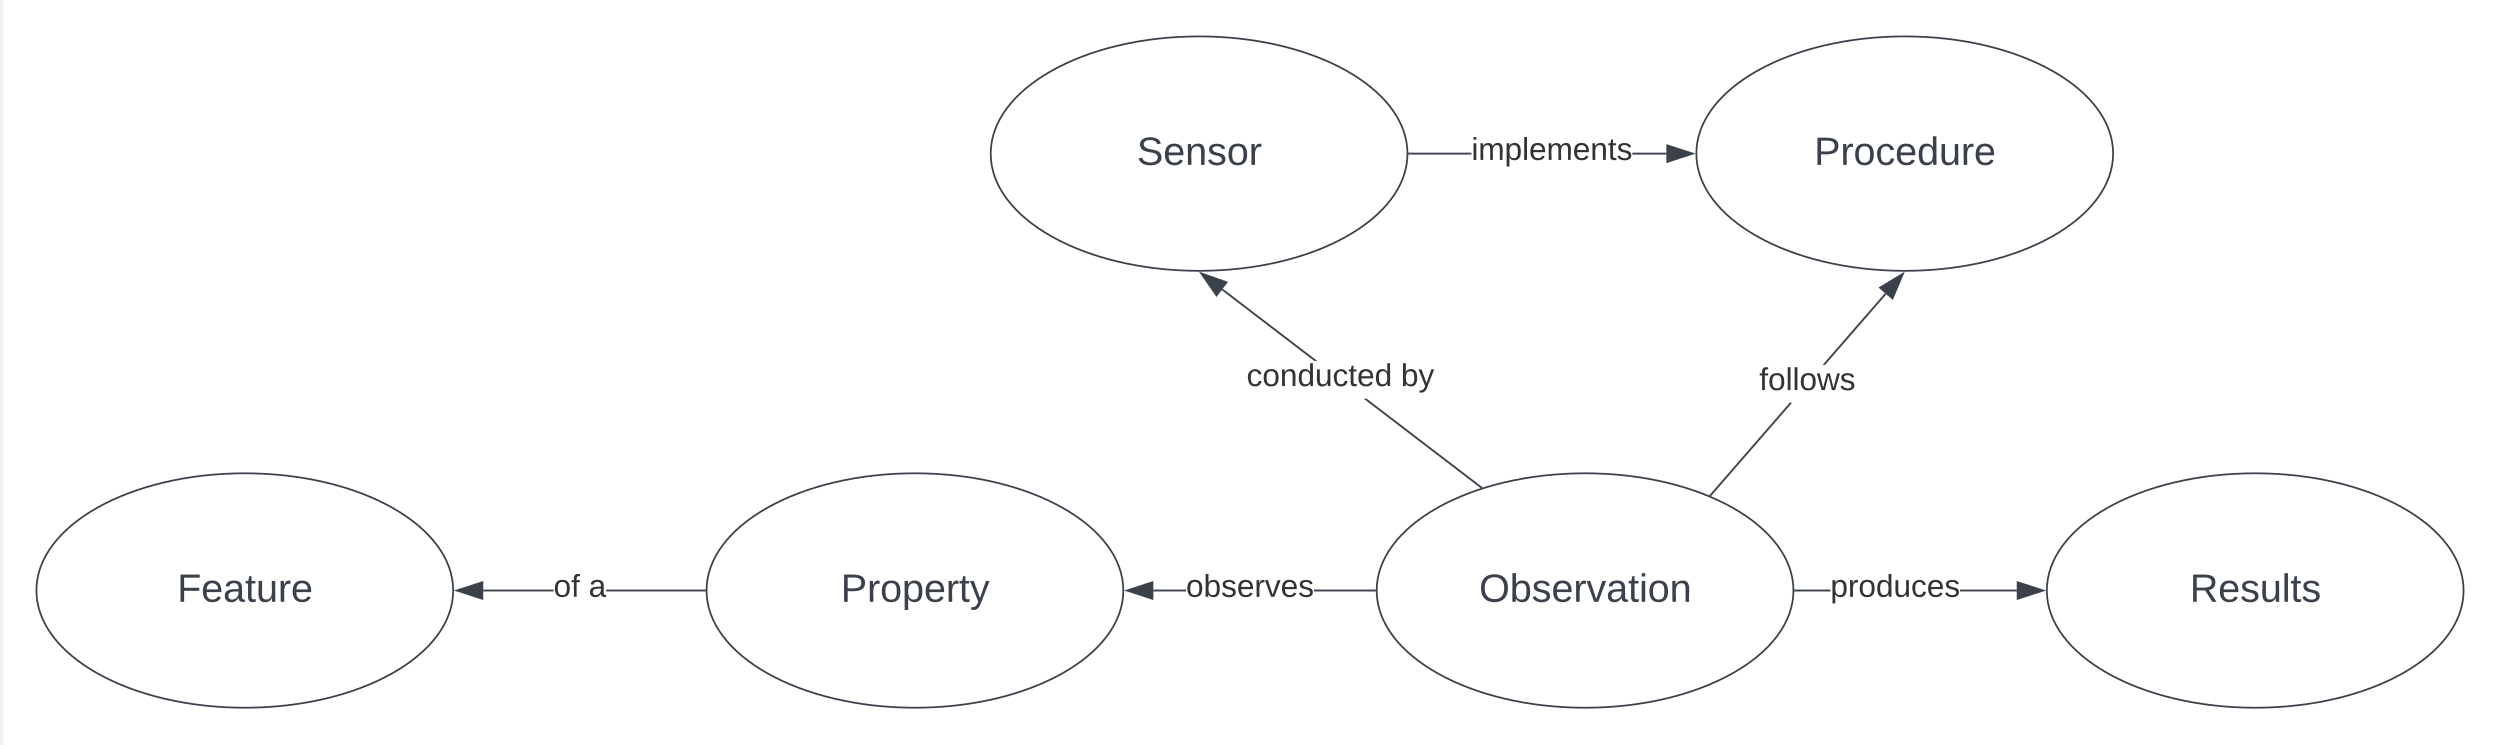
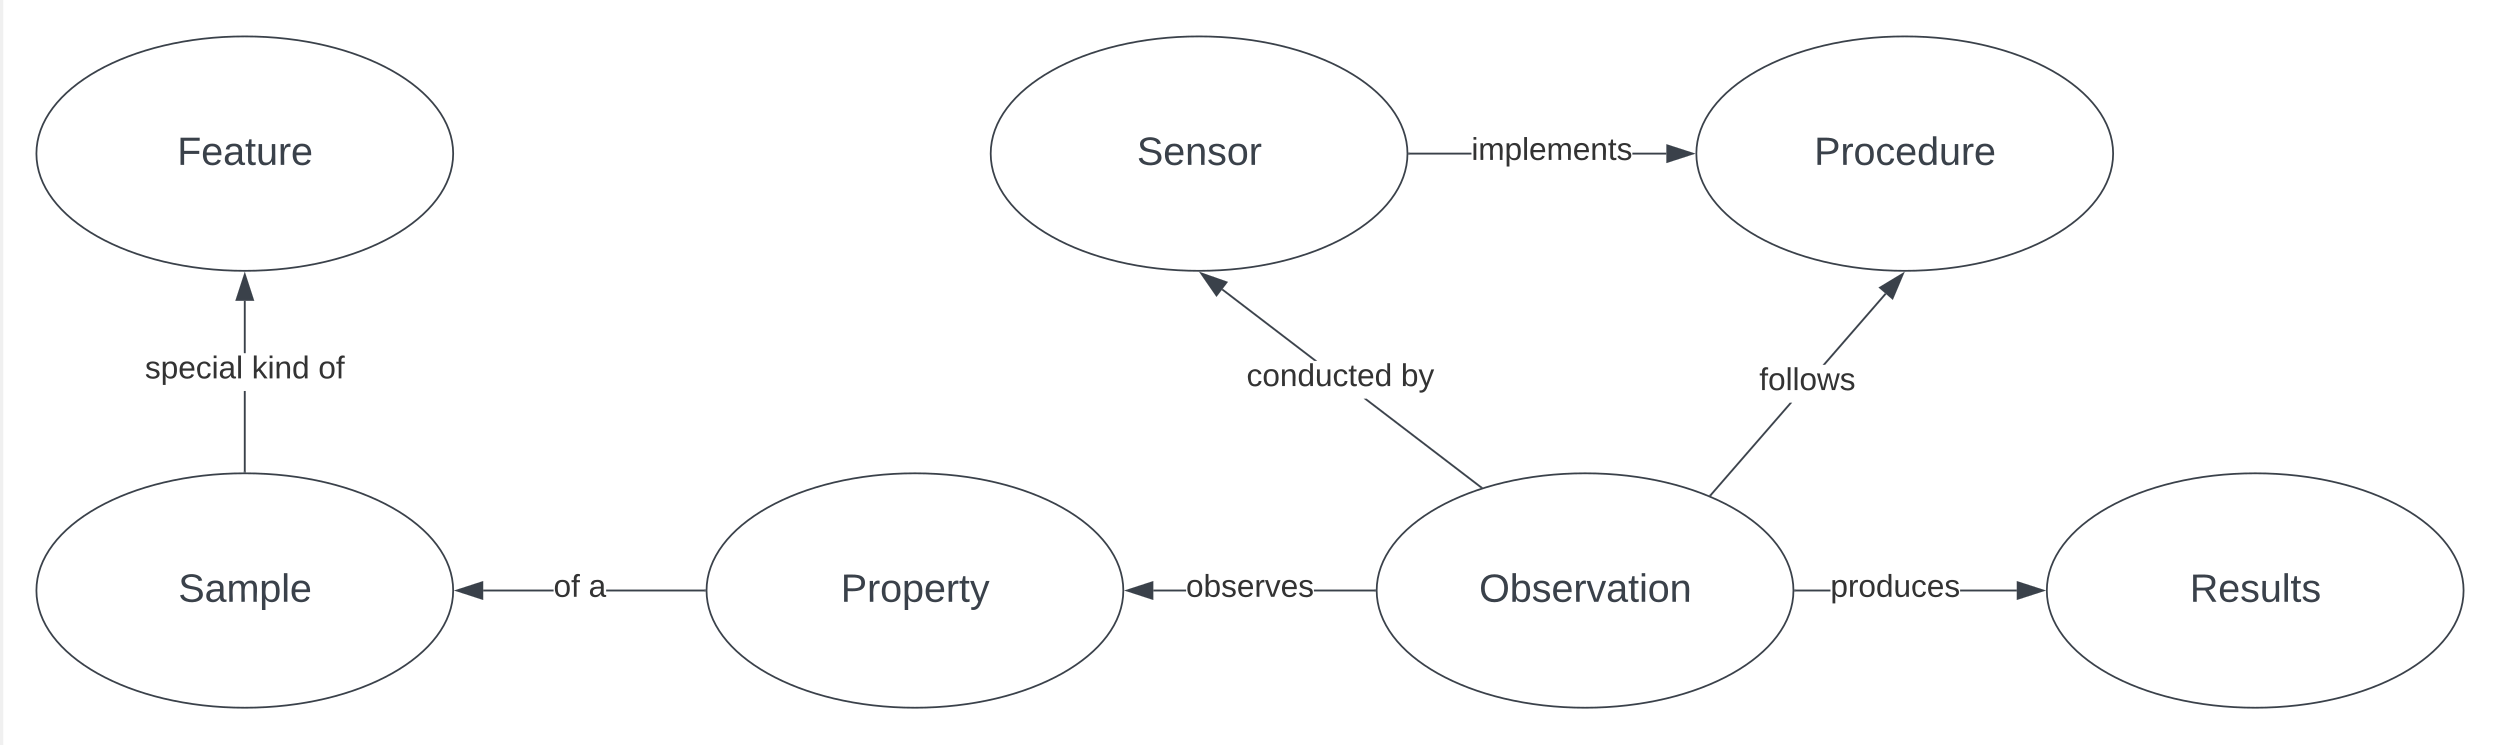
<svg xmlns="http://www.w3.org/2000/svg" xmlns:ns1="lucid" xmlns:xlink="http://www.w3.org/1999/xlink" width="1407.67" height="419">
  <g transform="translate(1.833333 -137.5)" ns1:page-tab-id="l3fwui-SJ._K">
    <path d="M0 0h1500v1000H0z" fill="#fff" />
    <path d="M1008 470c0 36.45-52.53 66-117.33 66s-117.34-29.55-117.34-66 52.53-66 117.34-66c64.8 0 117.33 29.55 117.33 66z" stroke="#3a414a" fill="#fff" />
    <use xlink:href="#a" transform="matrix(1,0,0,1,778.3333,409) translate(52.68519 67.34028)" />
    <path d="M630.67 470c0 36.45-52.53 66-117.34 66-64.8 0-117.33-29.55-117.33-66s52.53-66 117.33-66 117.34 29.55 117.34 66z" stroke="#3a414a" fill="#fff" />
    <use xlink:href="#b" transform="matrix(1,0,0,1,401,409) translate(70.58642 67.34028)" />
    <path d="M1385.33 470c0 36.45-52.53 66-117.33 66s-117.33-29.55-117.33-66 52.53-66 117.33-66 117.33 29.55 117.33 66z" stroke="#3a414a" fill="#fff" />
    <use xlink:href="#c" transform="matrix(1,0,0,1,1155.667,409) translate(75.52469 67.34028)" />
    <path d="M665.98 470.5h-18.43v-1h18.43zm106.35 0h-34.3v-1h34.3z" stroke="#3a414a" stroke-width=".05" fill="#3a414a" />
    <path d="M772.83 470v.5h-.5v-1h.5z" fill="#3a414a" />
    <path d="M772.86 470v.52h-.57v-1.04h.57zm-.5-.48v.96h.46v-.96z" stroke="#3a414a" stroke-width=".05" fill="#3a414a" />
    <path d="M647.05 474.63L632.8 470l14.25-4.63z" fill="#3a414a" />
    <path d="M647.55 475.32L631.17 470l16.38-5.32zM634.4 470l12.15 3.95v-7.9z" stroke="#3a414a" stroke-width=".05" fill="#3a414a" />
    <use xlink:href="#d" transform="matrix(1,0,0,1,665.9753,459.3333) translate(0 14.22222)" />
    <path d="M1188 224c0 36.45-52.53 66-117.33 66s-117.34-29.55-117.34-66 52.53-66 117.34-66c64.8 0 117.33 29.55 117.33 66z" stroke="#3a414a" fill="#fff" />
    <use xlink:href="#e" transform="matrix(1,0,0,1,958.3333,163) translate(61.32716 67.34028)" />
    <path d="M1028.82 470.5H1009v-1h19.82zm104.96 0h-31.93v-1h31.93z" stroke="#3a414a" stroke-width=".05" fill="#3a414a" />
    <path d="M1009 470.5h-.5v-1h.5z" fill="#3a414a" />
    <path d="M1009.04 470.52h-.58v-1.04h.58zm-.52-1v.96h.47v-.96z" stroke="#3a414a" stroke-width=".05" fill="#3a414a" />
    <path d="M1148.55 470l-14.27 4.63v-9.26z" fill="#3a414a" />
    <path d="M1150.17 470l-16.4 5.32v-10.64zm-15.4 3.95l12.16-3.95-12.15-3.95z" stroke="#3a414a" stroke-width=".05" fill="#3a414a" />
    <use xlink:href="#f" transform="matrix(1,0,0,1,1028.815,459.3333) translate(0 14.22222)" />
    <path d="M253.33 470c0 36.45-52.53 66-117.33 66S18.67 506.45 18.67 470 71.2 404 136 404s117.33 29.55 117.33 66z" stroke="#3a414a" fill="#fff" />
-     <use xlink:href="#g" transform="matrix(1,0,0,1,23.66667,409) translate(74.29012 67.34028)" />
+     <use xlink:href="#g" transform="matrix(1,0,0,1,23.66667,409) translate(74.90741 67.34028)" />
    <path d="M309.85 470.5h-39.63v-1h39.63zm85.15 0h-55.52v-1H395z" stroke="#3a414a" stroke-width=".05" fill="#3a414a" />
    <path d="M395.5 470v.5h-.5v-1h.5z" fill="#3a414a" />
    <path d="M395.52 470l.02.52h-.58v-1.04h.58zm-.5-.48v.96h.46v-.96z" stroke="#3a414a" stroke-width=".05" fill="#3a414a" />
    <path d="M269.72 474.63L255.45 470l14.27-4.63z" fill="#3a414a" />
    <path d="M270.22 475.32l-16.4-5.32 16.4-5.32zM257.07 470l12.15 3.95v-7.9z" stroke="#3a414a" stroke-width=".05" fill="#3a414a" />
    <use xlink:href="#h" transform="matrix(1,0,0,1,309.8519,459.3333) translate(0 14.22222)" />
    <use xlink:href="#i" transform="matrix(1,0,0,1,309.8519,459.3333) translate(19.75309 14.22222)" />
    <path d="M961.75 416.62l-.75-.65 44.93-51.72h1.32zm98.55-113.42l-34.5 39.72h-1.34l35.08-40.38z" stroke="#3a414a" stroke-width=".05" fill="#3a414a" />
    <path d="M961.76 416.6l-.23.28-.97-.4.44-.52z" fill="#3a414a" />
    <path d="M961.8 416.6l-.26.3-1.02-.42.48-.56zm-1.2-.14l.92.4.2-.24-.7-.63z" stroke="#3a414a" stroke-width=".05" fill="#3a414a" />
    <path d="M1063.75 305.53l-7-6.08 12.86-7.73z" fill="#3a414a" />
    <path d="M1063.94 306.36l-8.04-6.98 14.77-8.88zm-6.34-6.84l5.96 5.18 4.98-11.76z" stroke="#3a414a" stroke-width=".05" fill="#3a414a" />
    <use xlink:href="#j" transform="matrix(1,0,0,1,988.7693,342.9202) translate(0 14.22222)" />
    <path d="M790.67 224c0 36.45-52.53 66-117.34 66-64.8 0-117.33-29.55-117.33-66s52.53-66 117.33-66 117.34 29.55 117.34 66z" stroke="#3a414a" fill="#fff" />
    <use xlink:href="#k" transform="matrix(1,0,0,1,561,163) translate(77.34568 67.34028)" />
    <path d="M826.67 224.5h-35v-1h35zm109.78 0h-19.12v-1h19.12z" stroke="#3a414a" stroke-width=".05" fill="#3a414a" />
    <path d="M791.68 224.5h-.52v-1h.52z" fill="#3a414a" />
    <path d="M791.7 224.53h-.57v-1.06h.58zm-.52-1v.94h.48v-.94z" stroke="#3a414a" stroke-width=".05" fill="#3a414a" />
    <path d="M951.2 224l-14.25 4.63v-9.26z" fill="#3a414a" />
    <path d="M952.83 224l-16.38 5.32v-10.64zm-15.38 3.95L949.6 224l-12.15-3.95z" stroke="#3a414a" stroke-width=".05" fill="#3a414a" />
    <use xlink:href="#l" transform="matrix(1,0,0,1,826.6667,213.3333) translate(0 14.22222)" />
    <path d="M832.4 411.48l-.6.8L766.03 362h1.65zm-92.62-70.8h-1.64l-52.1-39.83.6-.8z" stroke="#3a414a" stroke-width=".05" fill="#3a414a" />
    <path d="M833.07 412l-1.16.37-.12-.1.6-.8z" fill="#3a414a" />
    <path d="M833.12 412l-1.2.4-.17-.13.63-.83zm-1.3.26l.1.08 1.1-.35-.63-.5z" stroke="#3a414a" stroke-width=".05" fill="#3a414a" />
    <path d="M688.77 296.46l-5.63 7.37-8.52-12.35z" fill="#3a414a" />
    <path d="M689.58 296.22l-6.46 8.46-9.8-14.18zm-6.42 6.76l4.8-6.27-12.06-4.23z" stroke="#3a414a" stroke-width=".05" fill="#3a414a" />
    <use xlink:href="#m" transform="matrix(1,0,0,1,700.0728,340.6745) translate(0 14.22222)" />
    <use xlink:href="#n" transform="matrix(1,0,0,1,700.0728,340.6745) translate(86.91358 14.22222)" />
+     <path d="M253.33 224c0 36.45-52.53 66-117.33 66S18.67 260.45 18.67 224 71.2 158 136 158s117.33 29.55 117.33 66z" stroke="#3a414a" fill="#fff" />
+     <use xlink:href="#o" transform="matrix(1,0,0,1,23.66667,163) translate(74.29012 67.34028)" />
+     <path d="M136.5 403h-1v-45.33h1zm0-66.67h-1v-29.45h1z" stroke="#3a414a" stroke-width=".05" fill="#3a414a" />
+     <path d="M136.5 403.5h-1v-.5h1z" fill="#3a414a" />
+     <path d="M136.53 403.54l-.53-.02-.53.02v-.58h1.06zm-1-.53v.48h.94V403z" stroke="#3a414a" stroke-width=".05" fill="#3a414a" />
+     <path d="M140.63 306.38h-9.26l4.63-14.26z" fill="#3a414a" />
+     <path d="M141.32 306.88h-10.64L136 290.5zm-9.27-1h7.9L136 293.74z" stroke="#3a414a" stroke-width=".05" fill="#3a414a" />
+     <g>
+       <use xlink:href="#p" transform="matrix(1,0,0,1,79.77778,336.3333) translate(0 14.22222)" />
+       <use xlink:href="#q" transform="matrix(1,0,0,1,79.77778,336.3333) translate(60.14815 14.22222)" />
+       <use xlink:href="#r" transform="matrix(1,0,0,1,79.77778,336.3333) translate(97.62963 14.22222)" />
+     </g>
    <defs>
-       <path fill="#3a414a" d="M140-251c81 0 123 46 123 126C263-46 219 4 140 4 59 4 17-45 17-125s42-126 123-126zm0 227c63 0 89-41 89-101s-29-99-89-99c-61 0-89 39-89 99S79-25 140-24" id="o" />
-       <path fill="#3a414a" d="M115-194c53 0 69 39 70 98 0 66-23 100-70 100C84 3 66-7 56-30L54 0H23l1-261h32v101c10-23 28-34 59-34zm-8 174c40 0 45-34 45-75 0-40-5-75-45-74-42 0-51 32-51 76 0 43 10 73 51 73" id="p" />
-       <path fill="#3a414a" d="M135-143c-3-34-86-38-87 0 15 53 115 12 119 90S17 21 10-45l28-5c4 36 97 45 98 0-10-56-113-15-118-90-4-57 82-63 122-42 12 7 21 19 24 35" id="q" />
-       <path fill="#3a414a" d="M100-194c63 0 86 42 84 106H49c0 40 14 67 53 68 26 1 43-12 49-29l28 8c-11 28-37 45-77 45C44 4 14-33 15-96c1-61 26-98 85-98zm52 81c6-60-76-77-97-28-3 7-6 17-6 28h103" id="r" />
-       <path fill="#3a414a" d="M114-163C36-179 61-72 57 0H25l-1-190h30c1 12-1 29 2 39 6-27 23-49 58-41v29" id="s" />
-       <path fill="#3a414a" d="M108 0H70L1-190h34L89-25l56-165h34" id="t" />
-       <path fill="#3a414a" d="M141-36C126-15 110 5 73 4 37 3 15-17 15-53c-1-64 63-63 125-63 3-35-9-54-41-54-24 1-41 7-42 31l-33-3c5-37 33-52 76-52 45 0 72 20 72 64v82c-1 20 7 32 28 27v20c-31 9-61-2-59-35zM48-53c0 20 12 33 32 33 41-3 63-29 60-74-43 2-92-5-92 41" id="u" />
-       <path fill="#3a414a" d="M59-47c-2 24 18 29 38 22v24C64 9 27 4 27-40v-127H5v-23h24l9-43h21v43h35v23H59v120" id="v" />
-       <path fill="#3a414a" d="M24-231v-30h32v30H24zM24 0v-190h32V0H24" id="w" />
-       <path fill="#3a414a" d="M100-194c62-1 85 37 85 99 1 63-27 99-86 99S16-35 15-95c0-66 28-99 85-99zM99-20c44 1 53-31 53-75 0-43-8-75-51-75s-53 32-53 75 10 74 51 75" id="x" />
-       <path fill="#3a414a" d="M117-194c89-4 53 116 60 194h-32v-121c0-31-8-49-39-48C34-167 62-67 57 0H25l-1-190h30c1 10-1 24 2 32 11-22 29-35 61-36" id="y" />
+       <path fill="#3a414a" d="M140-251c81 0 123 46 123 126C263-46 219 4 140 4 59 4 17-45 17-125s42-126 123-126zm0 227c63 0 89-41 89-101s-29-99-89-99c-61 0-89 39-89 99S79-25 140-24" id="s" />
+       <path fill="#3a414a" d="M115-194c53 0 69 39 70 98 0 66-23 100-70 100C84 3 66-7 56-30L54 0H23l1-261h32v101c10-23 28-34 59-34zm-8 174c40 0 45-34 45-75 0-40-5-75-45-74-42 0-51 32-51 76 0 43 10 73 51 73" id="t" />
+       <path fill="#3a414a" d="M135-143c-3-34-86-38-87 0 15 53 115 12 119 90S17 21 10-45l28-5c4 36 97 45 98 0-10-56-113-15-118-90-4-57 82-63 122-42 12 7 21 19 24 35" id="u" />
+       <path fill="#3a414a" d="M100-194c63 0 86 42 84 106H49c0 40 14 67 53 68 26 1 43-12 49-29l28 8c-11 28-37 45-77 45C44 4 14-33 15-96c1-61 26-98 85-98zm52 81c6-60-76-77-97-28-3 7-6 17-6 28h103" id="v" />
+       <path fill="#3a414a" d="M114-163C36-179 61-72 57 0H25l-1-190h30c1 12-1 29 2 39 6-27 23-49 58-41v29" id="w" />
+       <path fill="#3a414a" d="M108 0H70L1-190h34L89-25l56-165h34" id="x" />
+       <path fill="#3a414a" d="M141-36C126-15 110 5 73 4 37 3 15-17 15-53c-1-64 63-63 125-63 3-35-9-54-41-54-24 1-41 7-42 31l-33-3c5-37 33-52 76-52 45 0 72 20 72 64v82c-1 20 7 32 28 27v20c-31 9-61-2-59-35zM48-53c0 20 12 33 32 33 41-3 63-29 60-74-43 2-92-5-92 41" id="y" />
+       <path fill="#3a414a" d="M59-47c-2 24 18 29 38 22v24C64 9 27 4 27-40v-127H5v-23h24l9-43h21v43h35v23H59v120" id="z" />
+       <path fill="#3a414a" d="M24-231v-30h32v30H24zM24 0v-190h32V0H24" id="A" />
+       <path fill="#3a414a" d="M100-194c62-1 85 37 85 99 1 63-27 99-86 99S16-35 15-95c0-66 28-99 85-99zM99-20c44 1 53-31 53-75 0-43-8-75-51-75s-53 32-53 75 10 74 51 75" id="B" />
+       <path fill="#3a414a" d="M117-194c89-4 53 116 60 194h-32v-121c0-31-8-49-39-48C34-167 62-67 57 0H25l-1-190h30c1 10-1 24 2 32 11-22 29-35 61-36" id="C" />
      <g id="a">
-         <use transform="matrix(0.0617284,0,0,0.0617284,0,0)" xlink:href="#o" />
-         <use transform="matrix(0.0617284,0,0,0.0617284,17.28395,0)" xlink:href="#p" />
-         <use transform="matrix(0.0617284,0,0,0.0617284,29.62963,0)" xlink:href="#q" />
-         <use transform="matrix(0.0617284,0,0,0.0617284,40.74074,0)" xlink:href="#r" />
-         <use transform="matrix(0.0617284,0,0,0.0617284,53.08642,0)" xlink:href="#s" />
-         <use transform="matrix(0.0617284,0,0,0.0617284,60.4321,0)" xlink:href="#t" />
-         <use transform="matrix(0.0617284,0,0,0.0617284,71.54321,0)" xlink:href="#u" />
-         <use transform="matrix(0.0617284,0,0,0.0617284,83.88889,0)" xlink:href="#v" />
-         <use transform="matrix(0.0617284,0,0,0.0617284,90.06173,0)" xlink:href="#w" />
-         <use transform="matrix(0.0617284,0,0,0.0617284,94.93827,0)" xlink:href="#x" />
-         <use transform="matrix(0.0617284,0,0,0.0617284,107.284,0)" xlink:href="#y" />
-       </g>
-       <path fill="#3a414a" d="M30-248c87 1 191-15 191 75 0 78-77 80-158 76V0H30v-248zm33 125c57 0 124 11 124-50 0-59-68-47-124-48v98" id="z" />
-       <path fill="#3a414a" d="M115-194c55 1 70 41 70 98S169 2 115 4C84 4 66-9 55-30l1 105H24l-1-265h31l2 30c10-21 28-34 59-34zm-8 174c40 0 45-34 45-75s-6-73-45-74c-42 0-51 32-51 76 0 43 10 73 51 73" id="A" />
-       <path fill="#3a414a" d="M179-190L93 31C79 59 56 82 12 73V49c39 6 53-20 64-50L1-190h34L92-34l54-156h33" id="B" />
+         <use transform="matrix(0.0617284,0,0,0.0617284,0,0)" xlink:href="#s" />
+         <use transform="matrix(0.0617284,0,0,0.0617284,17.28395,0)" xlink:href="#t" />
+         <use transform="matrix(0.0617284,0,0,0.0617284,29.62963,0)" xlink:href="#u" />
+         <use transform="matrix(0.0617284,0,0,0.0617284,40.74074,0)" xlink:href="#v" />
+         <use transform="matrix(0.0617284,0,0,0.0617284,53.08642,0)" xlink:href="#w" />
+         <use transform="matrix(0.0617284,0,0,0.0617284,60.4321,0)" xlink:href="#x" />
+         <use transform="matrix(0.0617284,0,0,0.0617284,71.54321,0)" xlink:href="#y" />
+         <use transform="matrix(0.0617284,0,0,0.0617284,83.88889,0)" xlink:href="#z" />
+         <use transform="matrix(0.0617284,0,0,0.0617284,90.06173,0)" xlink:href="#A" />
+         <use transform="matrix(0.0617284,0,0,0.0617284,94.93827,0)" xlink:href="#B" />
+         <use transform="matrix(0.0617284,0,0,0.0617284,107.284,0)" xlink:href="#C" />
+       </g>
+       <path fill="#3a414a" d="M30-248c87 1 191-15 191 75 0 78-77 80-158 76V0H30v-248zm33 125c57 0 124 11 124-50 0-59-68-47-124-48v98" id="D" />
+       <path fill="#3a414a" d="M115-194c55 1 70 41 70 98S169 2 115 4C84 4 66-9 55-30l1 105H24l-1-265h31l2 30c10-21 28-34 59-34zm-8 174c40 0 45-34 45-75s-6-73-45-74c-42 0-51 32-51 76 0 43 10 73 51 73" id="E" />
+       <path fill="#3a414a" d="M179-190L93 31C79 59 56 82 12 73V49c39 6 53-20 64-50L1-190h34L92-34l54-156h33" id="F" />
      <g id="b">
-         <use transform="matrix(0.0617284,0,0,0.0617284,0,0)" xlink:href="#z" />
-         <use transform="matrix(0.0617284,0,0,0.0617284,14.81481,0)" xlink:href="#s" />
-         <use transform="matrix(0.0617284,0,0,0.0617284,22.16049,0)" xlink:href="#x" />
-         <use transform="matrix(0.0617284,0,0,0.0617284,34.50617,0)" xlink:href="#A" />
-         <use transform="matrix(0.0617284,0,0,0.0617284,46.85185,0)" xlink:href="#r" />
-         <use transform="matrix(0.0617284,0,0,0.0617284,59.19753,0)" xlink:href="#s" />
-         <use transform="matrix(0.0617284,0,0,0.0617284,66.54321,0)" xlink:href="#v" />
-         <use transform="matrix(0.0617284,0,0,0.0617284,72.71605,0)" xlink:href="#B" />
-       </g>
-       <path fill="#3a414a" d="M233-177c-1 41-23 64-60 70L243 0h-38l-65-103H63V0H30v-248c88 3 205-21 203 71zM63-129c60-2 137 13 137-47 0-61-80-42-137-45v92" id="C" />
-       <path fill="#3a414a" d="M84 4C-5 8 30-112 23-190h32v120c0 31 7 50 39 49 72-2 45-101 50-169h31l1 190h-30c-1-10 1-25-2-33-11 22-28 36-60 37" id="D" />
-       <path fill="#3a414a" d="M24 0v-261h32V0H24" id="E" />
+         <use transform="matrix(0.0617284,0,0,0.0617284,0,0)" xlink:href="#D" />
+         <use transform="matrix(0.0617284,0,0,0.0617284,14.81481,0)" xlink:href="#w" />
+         <use transform="matrix(0.0617284,0,0,0.0617284,22.16049,0)" xlink:href="#B" />
+         <use transform="matrix(0.0617284,0,0,0.0617284,34.50617,0)" xlink:href="#E" />
+         <use transform="matrix(0.0617284,0,0,0.0617284,46.85185,0)" xlink:href="#v" />
+         <use transform="matrix(0.0617284,0,0,0.0617284,59.19753,0)" xlink:href="#w" />
+         <use transform="matrix(0.0617284,0,0,0.0617284,66.54321,0)" xlink:href="#z" />
+         <use transform="matrix(0.0617284,0,0,0.0617284,72.71605,0)" xlink:href="#F" />
+       </g>
+       <path fill="#3a414a" d="M233-177c-1 41-23 64-60 70L243 0h-38l-65-103H63V0H30v-248c88 3 205-21 203 71zM63-129c60-2 137 13 137-47 0-61-80-42-137-45v92" id="G" />
+       <path fill="#3a414a" d="M84 4C-5 8 30-112 23-190h32v120c0 31 7 50 39 49 72-2 45-101 50-169h31l1 190h-30c-1-10 1-25-2-33-11 22-28 36-60 37" id="H" />
+       <path fill="#3a414a" d="M24 0v-261h32V0H24" id="I" />
      <g id="c">
-         <use transform="matrix(0.0617284,0,0,0.0617284,0,0)" xlink:href="#C" />
-         <use transform="matrix(0.0617284,0,0,0.0617284,15.98765,0)" xlink:href="#r" />
-         <use transform="matrix(0.0617284,0,0,0.0617284,28.33333,0)" xlink:href="#q" />
-         <use transform="matrix(0.0617284,0,0,0.0617284,39.44444,0)" xlink:href="#D" />
-         <use transform="matrix(0.0617284,0,0,0.0617284,51.79012,0)" xlink:href="#E" />
-         <use transform="matrix(0.0617284,0,0,0.0617284,56.66667,0)" xlink:href="#v" />
-         <use transform="matrix(0.0617284,0,0,0.0617284,62.83951,0)" xlink:href="#q" />
-       </g>
-       <path fill="#333" d="M100-194c62-1 85 37 85 99 1 63-27 99-86 99S16-35 15-95c0-66 28-99 85-99zM99-20c44 1 53-31 53-75 0-43-8-75-51-75s-53 32-53 75 10 74 51 75" id="F" />
-       <path fill="#333" d="M115-194c53 0 69 39 70 98 0 66-23 100-70 100C84 3 66-7 56-30L54 0H23l1-261h32v101c10-23 28-34 59-34zm-8 174c40 0 45-34 45-75 0-40-5-75-45-74-42 0-51 32-51 76 0 43 10 73 51 73" id="G" />
-       <path fill="#333" d="M135-143c-3-34-86-38-87 0 15 53 115 12 119 90S17 21 10-45l28-5c4 36 97 45 98 0-10-56-113-15-118-90-4-57 82-63 122-42 12 7 21 19 24 35" id="H" />
-       <path fill="#333" d="M100-194c63 0 86 42 84 106H49c0 40 14 67 53 68 26 1 43-12 49-29l28 8c-11 28-37 45-77 45C44 4 14-33 15-96c1-61 26-98 85-98zm52 81c6-60-76-77-97-28-3 7-6 17-6 28h103" id="I" />
-       <path fill="#333" d="M114-163C36-179 61-72 57 0H25l-1-190h30c1 12-1 29 2 39 6-27 23-49 58-41v29" id="J" />
-       <path fill="#333" d="M108 0H70L1-190h34L89-25l56-165h34" id="K" />
+         <use transform="matrix(0.0617284,0,0,0.0617284,0,0)" xlink:href="#G" />
+         <use transform="matrix(0.0617284,0,0,0.0617284,15.98765,0)" xlink:href="#v" />
+         <use transform="matrix(0.0617284,0,0,0.0617284,28.33333,0)" xlink:href="#u" />
+         <use transform="matrix(0.0617284,0,0,0.0617284,39.44444,0)" xlink:href="#H" />
+         <use transform="matrix(0.0617284,0,0,0.0617284,51.79012,0)" xlink:href="#I" />
+         <use transform="matrix(0.0617284,0,0,0.0617284,56.66667,0)" xlink:href="#z" />
+         <use transform="matrix(0.0617284,0,0,0.0617284,62.83951,0)" xlink:href="#u" />
+       </g>
+       <path fill="#333" d="M100-194c62-1 85 37 85 99 1 63-27 99-86 99S16-35 15-95c0-66 28-99 85-99zM99-20c44 1 53-31 53-75 0-43-8-75-51-75s-53 32-53 75 10 74 51 75" id="J" />
+       <path fill="#333" d="M115-194c53 0 69 39 70 98 0 66-23 100-70 100C84 3 66-7 56-30L54 0H23l1-261h32v101c10-23 28-34 59-34zm-8 174c40 0 45-34 45-75 0-40-5-75-45-74-42 0-51 32-51 76 0 43 10 73 51 73" id="K" />
+       <path fill="#333" d="M135-143c-3-34-86-38-87 0 15 53 115 12 119 90S17 21 10-45l28-5c4 36 97 45 98 0-10-56-113-15-118-90-4-57 82-63 122-42 12 7 21 19 24 35" id="L" />
+       <path fill="#333" d="M100-194c63 0 86 42 84 106H49c0 40 14 67 53 68 26 1 43-12 49-29l28 8c-11 28-37 45-77 45C44 4 14-33 15-96c1-61 26-98 85-98zm52 81c6-60-76-77-97-28-3 7-6 17-6 28h103" id="M" />
+       <path fill="#333" d="M114-163C36-179 61-72 57 0H25l-1-190h30c1 12-1 29 2 39 6-27 23-49 58-41v29" id="N" />
+       <path fill="#333" d="M108 0H70L1-190h34L89-25l56-165h34" id="O" />
      <g id="d">
-         <use transform="matrix(0.04938272,0,0,0.04938272,0,0)" xlink:href="#F" />
-         <use transform="matrix(0.04938272,0,0,0.04938272,9.876543,0)" xlink:href="#G" />
-         <use transform="matrix(0.04938272,0,0,0.04938272,19.75309,0)" xlink:href="#H" />
-         <use transform="matrix(0.04938272,0,0,0.04938272,28.64198,0)" xlink:href="#I" />
-         <use transform="matrix(0.04938272,0,0,0.04938272,38.51852,0)" xlink:href="#J" />
-         <use transform="matrix(0.04938272,0,0,0.04938272,44.39506,0)" xlink:href="#K" />
-         <use transform="matrix(0.04938272,0,0,0.04938272,53.28395,0)" xlink:href="#I" />
-         <use transform="matrix(0.04938272,0,0,0.04938272,63.16049,0)" xlink:href="#H" />
-       </g>
-       <path fill="#3a414a" d="M96-169c-40 0-48 33-48 73s9 75 48 75c24 0 41-14 43-38l32 2c-6 37-31 61-74 61-59 0-76-41-82-99-10-93 101-131 147-64 4 7 5 14 7 22l-32 3c-4-21-16-35-41-35" id="L" />
-       <path fill="#3a414a" d="M85-194c31 0 48 13 60 33l-1-100h32l1 261h-30c-2-10 0-23-3-31C134-8 116 4 85 4 32 4 16-35 15-94c0-66 23-100 70-100zm9 24c-40 0-46 34-46 75 0 40 6 74 45 74 42 0 51-32 51-76 0-42-9-74-50-73" id="M" />
+         <use transform="matrix(0.04938272,0,0,0.04938272,0,0)" xlink:href="#J" />
+         <use transform="matrix(0.04938272,0,0,0.04938272,9.876543,0)" xlink:href="#K" />
+         <use transform="matrix(0.04938272,0,0,0.04938272,19.75309,0)" xlink:href="#L" />
+         <use transform="matrix(0.04938272,0,0,0.04938272,28.64198,0)" xlink:href="#M" />
+         <use transform="matrix(0.04938272,0,0,0.04938272,38.51852,0)" xlink:href="#N" />
+         <use transform="matrix(0.04938272,0,0,0.04938272,44.39506,0)" xlink:href="#O" />
+         <use transform="matrix(0.04938272,0,0,0.04938272,53.28395,0)" xlink:href="#M" />
+         <use transform="matrix(0.04938272,0,0,0.04938272,63.16049,0)" xlink:href="#L" />
+       </g>
+       <path fill="#3a414a" d="M96-169c-40 0-48 33-48 73s9 75 48 75c24 0 41-14 43-38l32 2c-6 37-31 61-74 61-59 0-76-41-82-99-10-93 101-131 147-64 4 7 5 14 7 22l-32 3c-4-21-16-35-41-35" id="P" />
+       <path fill="#3a414a" d="M85-194c31 0 48 13 60 33l-1-100h32l1 261h-30c-2-10 0-23-3-31C134-8 116 4 85 4 32 4 16-35 15-94c0-66 23-100 70-100zm9 24c-40 0-46 34-46 75 0 40 6 74 45 74 42 0 51-32 51-76 0-42-9-74-50-73" id="Q" />
      <g id="e">
-         <use transform="matrix(0.0617284,0,0,0.0617284,0,0)" xlink:href="#z" />
-         <use transform="matrix(0.0617284,0,0,0.0617284,14.81481,0)" xlink:href="#s" />
-         <use transform="matrix(0.0617284,0,0,0.0617284,22.16049,0)" xlink:href="#x" />
-         <use transform="matrix(0.0617284,0,0,0.0617284,34.50617,0)" xlink:href="#L" />
-         <use transform="matrix(0.0617284,0,0,0.0617284,45.61728,0)" xlink:href="#r" />
-         <use transform="matrix(0.0617284,0,0,0.0617284,57.96296,0)" xlink:href="#M" />
-         <use transform="matrix(0.0617284,0,0,0.0617284,70.30864,0)" xlink:href="#D" />
-         <use transform="matrix(0.0617284,0,0,0.0617284,82.65432,0)" xlink:href="#s" />
-         <use transform="matrix(0.0617284,0,0,0.0617284,90,0)" xlink:href="#r" />
-       </g>
-       <path fill="#333" d="M115-194c55 1 70 41 70 98S169 2 115 4C84 4 66-9 55-30l1 105H24l-1-265h31l2 30c10-21 28-34 59-34zm-8 174c40 0 45-34 45-75s-6-73-45-74c-42 0-51 32-51 76 0 43 10 73 51 73" id="N" />
-       <path fill="#333" d="M85-194c31 0 48 13 60 33l-1-100h32l1 261h-30c-2-10 0-23-3-31C134-8 116 4 85 4 32 4 16-35 15-94c0-66 23-100 70-100zm9 24c-40 0-46 34-46 75 0 40 6 74 45 74 42 0 51-32 51-76 0-42-9-74-50-73" id="O" />
-       <path fill="#333" d="M84 4C-5 8 30-112 23-190h32v120c0 31 7 50 39 49 72-2 45-101 50-169h31l1 190h-30c-1-10 1-25-2-33-11 22-28 36-60 37" id="P" />
-       <path fill="#333" d="M96-169c-40 0-48 33-48 73s9 75 48 75c24 0 41-14 43-38l32 2c-6 37-31 61-74 61-59 0-76-41-82-99-10-93 101-131 147-64 4 7 5 14 7 22l-32 3c-4-21-16-35-41-35" id="Q" />
+         <use transform="matrix(0.0617284,0,0,0.0617284,0,0)" xlink:href="#D" />
+         <use transform="matrix(0.0617284,0,0,0.0617284,14.81481,0)" xlink:href="#w" />
+         <use transform="matrix(0.0617284,0,0,0.0617284,22.16049,0)" xlink:href="#B" />
+         <use transform="matrix(0.0617284,0,0,0.0617284,34.50617,0)" xlink:href="#P" />
+         <use transform="matrix(0.0617284,0,0,0.0617284,45.61728,0)" xlink:href="#v" />
+         <use transform="matrix(0.0617284,0,0,0.0617284,57.96296,0)" xlink:href="#Q" />
+         <use transform="matrix(0.0617284,0,0,0.0617284,70.30864,0)" xlink:href="#H" />
+         <use transform="matrix(0.0617284,0,0,0.0617284,82.65432,0)" xlink:href="#w" />
+         <use transform="matrix(0.0617284,0,0,0.0617284,90,0)" xlink:href="#v" />
+       </g>
+       <path fill="#333" d="M115-194c55 1 70 41 70 98S169 2 115 4C84 4 66-9 55-30l1 105H24l-1-265h31l2 30c10-21 28-34 59-34zm-8 174c40 0 45-34 45-75s-6-73-45-74c-42 0-51 32-51 76 0 43 10 73 51 73" id="R" />
+       <path fill="#333" d="M85-194c31 0 48 13 60 33l-1-100h32l1 261h-30c-2-10 0-23-3-31C134-8 116 4 85 4 32 4 16-35 15-94c0-66 23-100 70-100zm9 24c-40 0-46 34-46 75 0 40 6 74 45 74 42 0 51-32 51-76 0-42-9-74-50-73" id="S" />
+       <path fill="#333" d="M84 4C-5 8 30-112 23-190h32v120c0 31 7 50 39 49 72-2 45-101 50-169h31l1 190h-30c-1-10 1-25-2-33-11 22-28 36-60 37" id="T" />
+       <path fill="#333" d="M96-169c-40 0-48 33-48 73s9 75 48 75c24 0 41-14 43-38l32 2c-6 37-31 61-74 61-59 0-76-41-82-99-10-93 101-131 147-64 4 7 5 14 7 22l-32 3c-4-21-16-35-41-35" id="U" />
      <g id="f">
-         <use transform="matrix(0.04938272,0,0,0.04938272,0,0)" xlink:href="#N" />
-         <use transform="matrix(0.04938272,0,0,0.04938272,9.876543,0)" xlink:href="#J" />
-         <use transform="matrix(0.04938272,0,0,0.04938272,15.75309,0)" xlink:href="#F" />
-         <use transform="matrix(0.04938272,0,0,0.04938272,25.62963,0)" xlink:href="#O" />
-         <use transform="matrix(0.04938272,0,0,0.04938272,35.50617,0)" xlink:href="#P" />
-         <use transform="matrix(0.04938272,0,0,0.04938272,45.38272,0)" xlink:href="#Q" />
-         <use transform="matrix(0.04938272,0,0,0.04938272,54.2716,0)" xlink:href="#I" />
-         <use transform="matrix(0.04938272,0,0,0.04938272,64.14815,0)" xlink:href="#H" />
-       </g>
-       <path fill="#3a414a" d="M63-220v92h138v28H63V0H30v-248h175v28H63" id="R" />
+         <use transform="matrix(0.04938272,0,0,0.04938272,0,0)" xlink:href="#R" />
+         <use transform="matrix(0.04938272,0,0,0.04938272,9.876543,0)" xlink:href="#N" />
+         <use transform="matrix(0.04938272,0,0,0.04938272,15.75309,0)" xlink:href="#J" />
+         <use transform="matrix(0.04938272,0,0,0.04938272,25.62963,0)" xlink:href="#S" />
+         <use transform="matrix(0.04938272,0,0,0.04938272,35.50617,0)" xlink:href="#T" />
+         <use transform="matrix(0.04938272,0,0,0.04938272,45.38272,0)" xlink:href="#U" />
+         <use transform="matrix(0.04938272,0,0,0.04938272,54.2716,0)" xlink:href="#M" />
+         <use transform="matrix(0.04938272,0,0,0.04938272,64.14815,0)" xlink:href="#L" />
+       </g>
+       <path fill="#3a414a" d="M185-189c-5-48-123-54-124 2 14 75 158 14 163 119 3 78-121 87-175 55-17-10-28-26-33-46l33-7c5 56 141 63 141-1 0-78-155-14-162-118-5-82 145-84 179-34 5 7 8 16 11 25" id="V" />
+       <path fill="#3a414a" d="M210-169c-67 3-38 105-44 169h-31v-121c0-29-5-50-35-48C34-165 62-65 56 0H25l-1-190h30c1 10-1 24 2 32 10-44 99-50 107 0 11-21 27-35 58-36 85-2 47 119 55 194h-31v-121c0-29-5-49-35-48" id="W" />
      <g id="g">
-         <use transform="matrix(0.0617284,0,0,0.0617284,0,0)" xlink:href="#R" />
-         <use transform="matrix(0.0617284,0,0,0.0617284,13.51852,0)" xlink:href="#r" />
-         <use transform="matrix(0.0617284,0,0,0.0617284,25.8642,0)" xlink:href="#u" />
-         <use transform="matrix(0.0617284,0,0,0.0617284,38.20988,0)" xlink:href="#v" />
-         <use transform="matrix(0.0617284,0,0,0.0617284,44.38272,0)" xlink:href="#D" />
-         <use transform="matrix(0.0617284,0,0,0.0617284,56.7284,0)" xlink:href="#s" />
-         <use transform="matrix(0.0617284,0,0,0.0617284,64.07407,0)" xlink:href="#r" />
-       </g>
-       <path fill="#333" d="M101-234c-31-9-42 10-38 44h38v23H63V0H32v-167H5v-23h27c-7-52 17-82 69-68v24" id="S" />
+         <use transform="matrix(0.0617284,0,0,0.0617284,0,0)" xlink:href="#V" />
+         <use transform="matrix(0.0617284,0,0,0.0617284,14.81481,0)" xlink:href="#y" />
+         <use transform="matrix(0.0617284,0,0,0.0617284,27.16049,0)" xlink:href="#W" />
+         <use transform="matrix(0.0617284,0,0,0.0617284,45.61728,0)" xlink:href="#E" />
+         <use transform="matrix(0.0617284,0,0,0.0617284,57.96296,0)" xlink:href="#I" />
+         <use transform="matrix(0.0617284,0,0,0.0617284,62.83951,0)" xlink:href="#v" />
+       </g>
+       <path fill="#333" d="M101-234c-31-9-42 10-38 44h38v23H63V0H32v-167H5v-23h27c-7-52 17-82 69-68v24" id="X" />
      <g id="h">
-         <use transform="matrix(0.04938272,0,0,0.04938272,0,0)" xlink:href="#F" />
-         <use transform="matrix(0.04938272,0,0,0.04938272,9.876543,0)" xlink:href="#S" />
-       </g>
-       <path fill="#333" d="M141-36C126-15 110 5 73 4 37 3 15-17 15-53c-1-64 63-63 125-63 3-35-9-54-41-54-24 1-41 7-42 31l-33-3c5-37 33-52 76-52 45 0 72 20 72 64v82c-1 20 7 32 28 27v20c-31 9-61-2-59-35zM48-53c0 20 12 33 32 33 41-3 63-29 60-74-43 2-92-5-92 41" id="T" />
-       <use transform="matrix(0.04938272,0,0,0.04938272,0,0)" xlink:href="#T" id="i" />
-       <path fill="#333" d="M24 0v-261h32V0H24" id="U" />
-       <path fill="#333" d="M206 0h-36l-40-164L89 0H53L-1-190h32L70-26l43-164h34l41 164 42-164h31" id="V" />
+         <use transform="matrix(0.04938272,0,0,0.04938272,0,0)" xlink:href="#J" />
+         <use transform="matrix(0.04938272,0,0,0.04938272,9.876543,0)" xlink:href="#X" />
+       </g>
+       <path fill="#333" d="M141-36C126-15 110 5 73 4 37 3 15-17 15-53c-1-64 63-63 125-63 3-35-9-54-41-54-24 1-41 7-42 31l-33-3c5-37 33-52 76-52 45 0 72 20 72 64v82c-1 20 7 32 28 27v20c-31 9-61-2-59-35zM48-53c0 20 12 33 32 33 41-3 63-29 60-74-43 2-92-5-92 41" id="Y" />
+       <use transform="matrix(0.04938272,0,0,0.04938272,0,0)" xlink:href="#Y" id="i" />
+       <path fill="#333" d="M24 0v-261h32V0H24" id="Z" />
+       <path fill="#333" d="M206 0h-36l-40-164L89 0H53L-1-190h32L70-26l43-164h34l41 164 42-164h31" id="aa" />
      <g id="j">
-         <use transform="matrix(0.04938272,0,0,0.04938272,0,0)" xlink:href="#S" />
-         <use transform="matrix(0.04938272,0,0,0.04938272,4.938272,0)" xlink:href="#F" />
-         <use transform="matrix(0.04938272,0,0,0.04938272,14.81481,0)" xlink:href="#U" />
-         <use transform="matrix(0.04938272,0,0,0.04938272,18.71605,0)" xlink:href="#U" />
-         <use transform="matrix(0.04938272,0,0,0.04938272,22.61728,0)" xlink:href="#F" />
-         <use transform="matrix(0.04938272,0,0,0.04938272,32.49383,0)" xlink:href="#V" />
-         <use transform="matrix(0.04938272,0,0,0.04938272,45.28395,0)" xlink:href="#H" />
-       </g>
-       <path fill="#3a414a" d="M185-189c-5-48-123-54-124 2 14 75 158 14 163 119 3 78-121 87-175 55-17-10-28-26-33-46l33-7c5 56 141 63 141-1 0-78-155-14-162-118-5-82 145-84 179-34 5 7 8 16 11 25" id="W" />
+         <use transform="matrix(0.04938272,0,0,0.04938272,0,0)" xlink:href="#X" />
+         <use transform="matrix(0.04938272,0,0,0.04938272,4.938272,0)" xlink:href="#J" />
+         <use transform="matrix(0.04938272,0,0,0.04938272,14.81481,0)" xlink:href="#Z" />
+         <use transform="matrix(0.04938272,0,0,0.04938272,18.71605,0)" xlink:href="#Z" />
+         <use transform="matrix(0.04938272,0,0,0.04938272,22.61728,0)" xlink:href="#J" />
+         <use transform="matrix(0.04938272,0,0,0.04938272,32.49383,0)" xlink:href="#aa" />
+         <use transform="matrix(0.04938272,0,0,0.04938272,45.28395,0)" xlink:href="#L" />
+       </g>
      <g id="k">
-         <use transform="matrix(0.0617284,0,0,0.0617284,0,0)" xlink:href="#W" />
-         <use transform="matrix(0.0617284,0,0,0.0617284,14.81481,0)" xlink:href="#r" />
-         <use transform="matrix(0.0617284,0,0,0.0617284,27.16049,0)" xlink:href="#y" />
-         <use transform="matrix(0.0617284,0,0,0.0617284,39.50617,0)" xlink:href="#q" />
-         <use transform="matrix(0.0617284,0,0,0.0617284,50.61728,0)" xlink:href="#x" />
-         <use transform="matrix(0.0617284,0,0,0.0617284,62.96296,0)" xlink:href="#s" />
-       </g>
-       <path fill="#333" d="M24-231v-30h32v30H24zM24 0v-190h32V0H24" id="X" />
-       <path fill="#333" d="M210-169c-67 3-38 105-44 169h-31v-121c0-29-5-50-35-48C34-165 62-65 56 0H25l-1-190h30c1 10-1 24 2 32 10-44 99-50 107 0 11-21 27-35 58-36 85-2 47 119 55 194h-31v-121c0-29-5-49-35-48" id="Y" />
-       <path fill="#333" d="M117-194c89-4 53 116 60 194h-32v-121c0-31-8-49-39-48C34-167 62-67 57 0H25l-1-190h30c1 10-1 24 2 32 11-22 29-35 61-36" id="Z" />
-       <path fill="#333" d="M59-47c-2 24 18 29 38 22v24C64 9 27 4 27-40v-127H5v-23h24l9-43h21v43h35v23H59v120" id="aa" />
+         <use transform="matrix(0.0617284,0,0,0.0617284,0,0)" xlink:href="#V" />
+         <use transform="matrix(0.0617284,0,0,0.0617284,14.81481,0)" xlink:href="#v" />
+         <use transform="matrix(0.0617284,0,0,0.0617284,27.16049,0)" xlink:href="#C" />
+         <use transform="matrix(0.0617284,0,0,0.0617284,39.50617,0)" xlink:href="#u" />
+         <use transform="matrix(0.0617284,0,0,0.0617284,50.61728,0)" xlink:href="#B" />
+         <use transform="matrix(0.0617284,0,0,0.0617284,62.96296,0)" xlink:href="#w" />
+       </g>
+       <path fill="#333" d="M24-231v-30h32v30H24zM24 0v-190h32V0H24" id="ab" />
+       <path fill="#333" d="M210-169c-67 3-38 105-44 169h-31v-121c0-29-5-50-35-48C34-165 62-65 56 0H25l-1-190h30c1 10-1 24 2 32 10-44 99-50 107 0 11-21 27-35 58-36 85-2 47 119 55 194h-31v-121c0-29-5-49-35-48" id="ac" />
+       <path fill="#333" d="M117-194c89-4 53 116 60 194h-32v-121c0-31-8-49-39-48C34-167 62-67 57 0H25l-1-190h30c1 10-1 24 2 32 11-22 29-35 61-36" id="ad" />
+       <path fill="#333" d="M59-47c-2 24 18 29 38 22v24C64 9 27 4 27-40v-127H5v-23h24l9-43h21v43h35v23H59v120" id="ae" />
      <g id="l">
-         <use transform="matrix(0.04938272,0,0,0.04938272,0,0)" xlink:href="#X" />
-         <use transform="matrix(0.04938272,0,0,0.04938272,3.901235,0)" xlink:href="#Y" />
-         <use transform="matrix(0.04938272,0,0,0.04938272,18.66667,0)" xlink:href="#N" />
-         <use transform="matrix(0.04938272,0,0,0.04938272,28.54321,0)" xlink:href="#U" />
-         <use transform="matrix(0.04938272,0,0,0.04938272,32.44444,0)" xlink:href="#I" />
-         <use transform="matrix(0.04938272,0,0,0.04938272,42.32099,0)" xlink:href="#Y" />
-         <use transform="matrix(0.04938272,0,0,0.04938272,57.08642,0)" xlink:href="#I" />
-         <use transform="matrix(0.04938272,0,0,0.04938272,66.96296,0)" xlink:href="#Z" />
-         <use transform="matrix(0.04938272,0,0,0.04938272,76.83951,0)" xlink:href="#aa" />
-         <use transform="matrix(0.04938272,0,0,0.04938272,81.77778,0)" xlink:href="#H" />
+         <use transform="matrix(0.04938272,0,0,0.04938272,0,0)" xlink:href="#ab" />
+         <use transform="matrix(0.04938272,0,0,0.04938272,3.901235,0)" xlink:href="#ac" />
+         <use transform="matrix(0.04938272,0,0,0.04938272,18.66667,0)" xlink:href="#R" />
+         <use transform="matrix(0.04938272,0,0,0.04938272,28.54321,0)" xlink:href="#Z" />
+         <use transform="matrix(0.04938272,0,0,0.04938272,32.44444,0)" xlink:href="#M" />
+         <use transform="matrix(0.04938272,0,0,0.04938272,42.32099,0)" xlink:href="#ac" />
+         <use transform="matrix(0.04938272,0,0,0.04938272,57.08642,0)" xlink:href="#M" />
+         <use transform="matrix(0.04938272,0,0,0.04938272,66.96296,0)" xlink:href="#ad" />
+         <use transform="matrix(0.04938272,0,0,0.04938272,76.83951,0)" xlink:href="#ae" />
+         <use transform="matrix(0.04938272,0,0,0.04938272,81.77778,0)" xlink:href="#L" />
      </g>
      <g id="m">
-         <use transform="matrix(0.04938272,0,0,0.04938272,0,0)" xlink:href="#Q" />
-         <use transform="matrix(0.04938272,0,0,0.04938272,8.888889,0)" xlink:href="#F" />
-         <use transform="matrix(0.04938272,0,0,0.04938272,18.76543,0)" xlink:href="#Z" />
-         <use transform="matrix(0.04938272,0,0,0.04938272,28.64198,0)" xlink:href="#O" />
-         <use transform="matrix(0.04938272,0,0,0.04938272,38.51852,0)" xlink:href="#P" />
-         <use transform="matrix(0.04938272,0,0,0.04938272,48.39506,0)" xlink:href="#Q" />
-         <use transform="matrix(0.04938272,0,0,0.04938272,57.28395,0)" xlink:href="#aa" />
-         <use transform="matrix(0.04938272,0,0,0.04938272,62.22222,0)" xlink:href="#I" />
-         <use transform="matrix(0.04938272,0,0,0.04938272,72.09877,0)" xlink:href="#O" />
-       </g>
-       <path fill="#333" d="M179-190L93 31C79 59 56 82 12 73V49c39 6 53-20 64-50L1-190h34L92-34l54-156h33" id="ab" />
+         <use transform="matrix(0.04938272,0,0,0.04938272,0,0)" xlink:href="#U" />
+         <use transform="matrix(0.04938272,0,0,0.04938272,8.888889,0)" xlink:href="#J" />
+         <use transform="matrix(0.04938272,0,0,0.04938272,18.76543,0)" xlink:href="#ad" />
+         <use transform="matrix(0.04938272,0,0,0.04938272,28.64198,0)" xlink:href="#S" />
+         <use transform="matrix(0.04938272,0,0,0.04938272,38.51852,0)" xlink:href="#T" />
+         <use transform="matrix(0.04938272,0,0,0.04938272,48.39506,0)" xlink:href="#U" />
+         <use transform="matrix(0.04938272,0,0,0.04938272,57.28395,0)" xlink:href="#ae" />
+         <use transform="matrix(0.04938272,0,0,0.04938272,62.22222,0)" xlink:href="#M" />
+         <use transform="matrix(0.04938272,0,0,0.04938272,72.09877,0)" xlink:href="#S" />
+       </g>
+       <path fill="#333" d="M179-190L93 31C79 59 56 82 12 73V49c39 6 53-20 64-50L1-190h34L92-34l54-156h33" id="af" />
      <g id="n">
-         <use transform="matrix(0.04938272,0,0,0.04938272,0,0)" xlink:href="#G" />
-         <use transform="matrix(0.04938272,0,0,0.04938272,9.876543,0)" xlink:href="#ab" />
+         <use transform="matrix(0.04938272,0,0,0.04938272,0,0)" xlink:href="#K" />
+         <use transform="matrix(0.04938272,0,0,0.04938272,9.876543,0)" xlink:href="#af" />
+       </g>
+       <path fill="#3a414a" d="M63-220v92h138v28H63V0H30v-248h175v28H63" id="ag" />
+       <g id="o">
+         <use transform="matrix(0.0617284,0,0,0.0617284,0,0)" xlink:href="#ag" />
+         <use transform="matrix(0.0617284,0,0,0.0617284,13.51852,0)" xlink:href="#v" />
+         <use transform="matrix(0.0617284,0,0,0.0617284,25.8642,0)" xlink:href="#y" />
+         <use transform="matrix(0.0617284,0,0,0.0617284,38.20988,0)" xlink:href="#z" />
+         <use transform="matrix(0.0617284,0,0,0.0617284,44.38272,0)" xlink:href="#H" />
+         <use transform="matrix(0.0617284,0,0,0.0617284,56.7284,0)" xlink:href="#w" />
+         <use transform="matrix(0.0617284,0,0,0.0617284,64.07407,0)" xlink:href="#v" />
+       </g>
+       <g id="p">
+         <use transform="matrix(0.04938272,0,0,0.04938272,0,0)" xlink:href="#L" />
+         <use transform="matrix(0.04938272,0,0,0.04938272,8.888889,0)" xlink:href="#R" />
+         <use transform="matrix(0.04938272,0,0,0.04938272,18.76543,0)" xlink:href="#M" />
+         <use transform="matrix(0.04938272,0,0,0.04938272,28.64198,0)" xlink:href="#U" />
+         <use transform="matrix(0.04938272,0,0,0.04938272,37.53086,0)" xlink:href="#ab" />
+         <use transform="matrix(0.04938272,0,0,0.04938272,41.4321,0)" xlink:href="#Y" />
+         <use transform="matrix(0.04938272,0,0,0.04938272,51.30864,0)" xlink:href="#Z" />
+       </g>
+       <path fill="#333" d="M143 0L79-87 56-68V0H24v-261h32v163l83-92h37l-77 82L181 0h-38" id="ah" />
+       <g id="q">
+         <use transform="matrix(0.04938272,0,0,0.04938272,0,0)" xlink:href="#ah" />
+         <use transform="matrix(0.04938272,0,0,0.04938272,8.888889,0)" xlink:href="#ab" />
+         <use transform="matrix(0.04938272,0,0,0.04938272,12.79012,0)" xlink:href="#ad" />
+         <use transform="matrix(0.04938272,0,0,0.04938272,22.66667,0)" xlink:href="#S" />
+       </g>
+       <g id="r">
+         <use transform="matrix(0.04938272,0,0,0.04938272,0,0)" xlink:href="#J" />
+         <use transform="matrix(0.04938272,0,0,0.04938272,9.876543,0)" xlink:href="#X" />
      </g>
    </defs>
  </g>
</svg>
